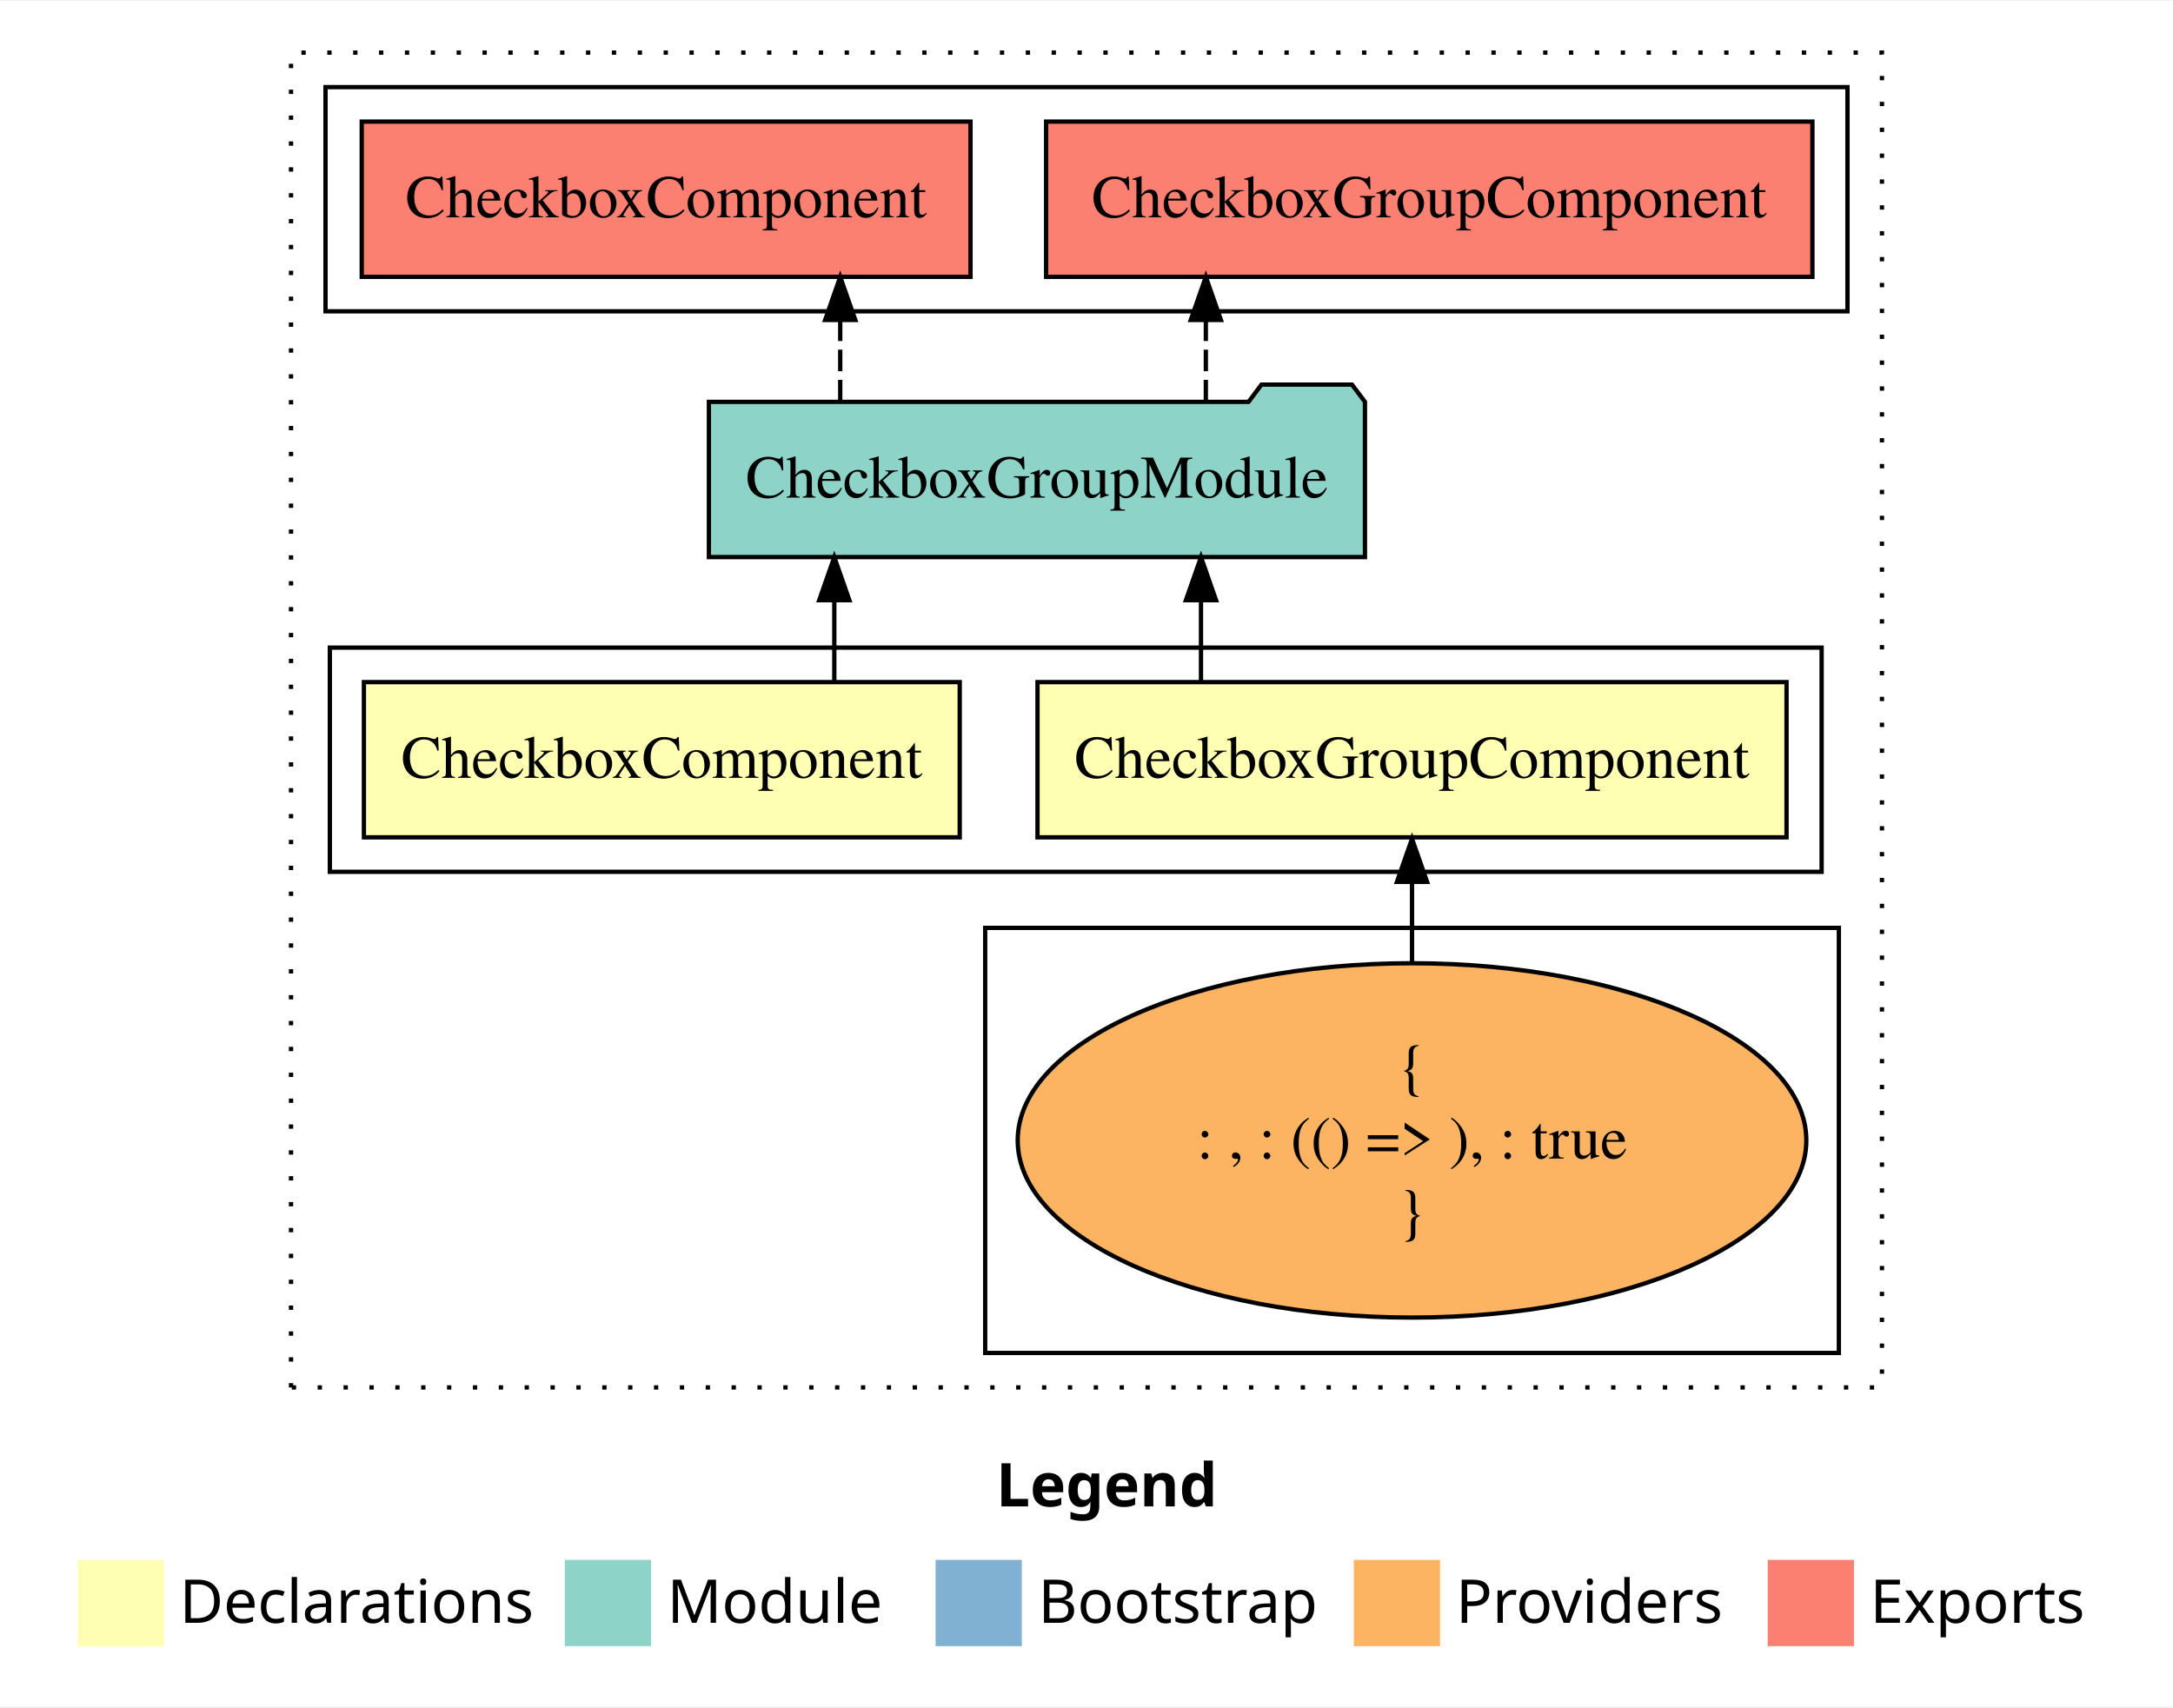
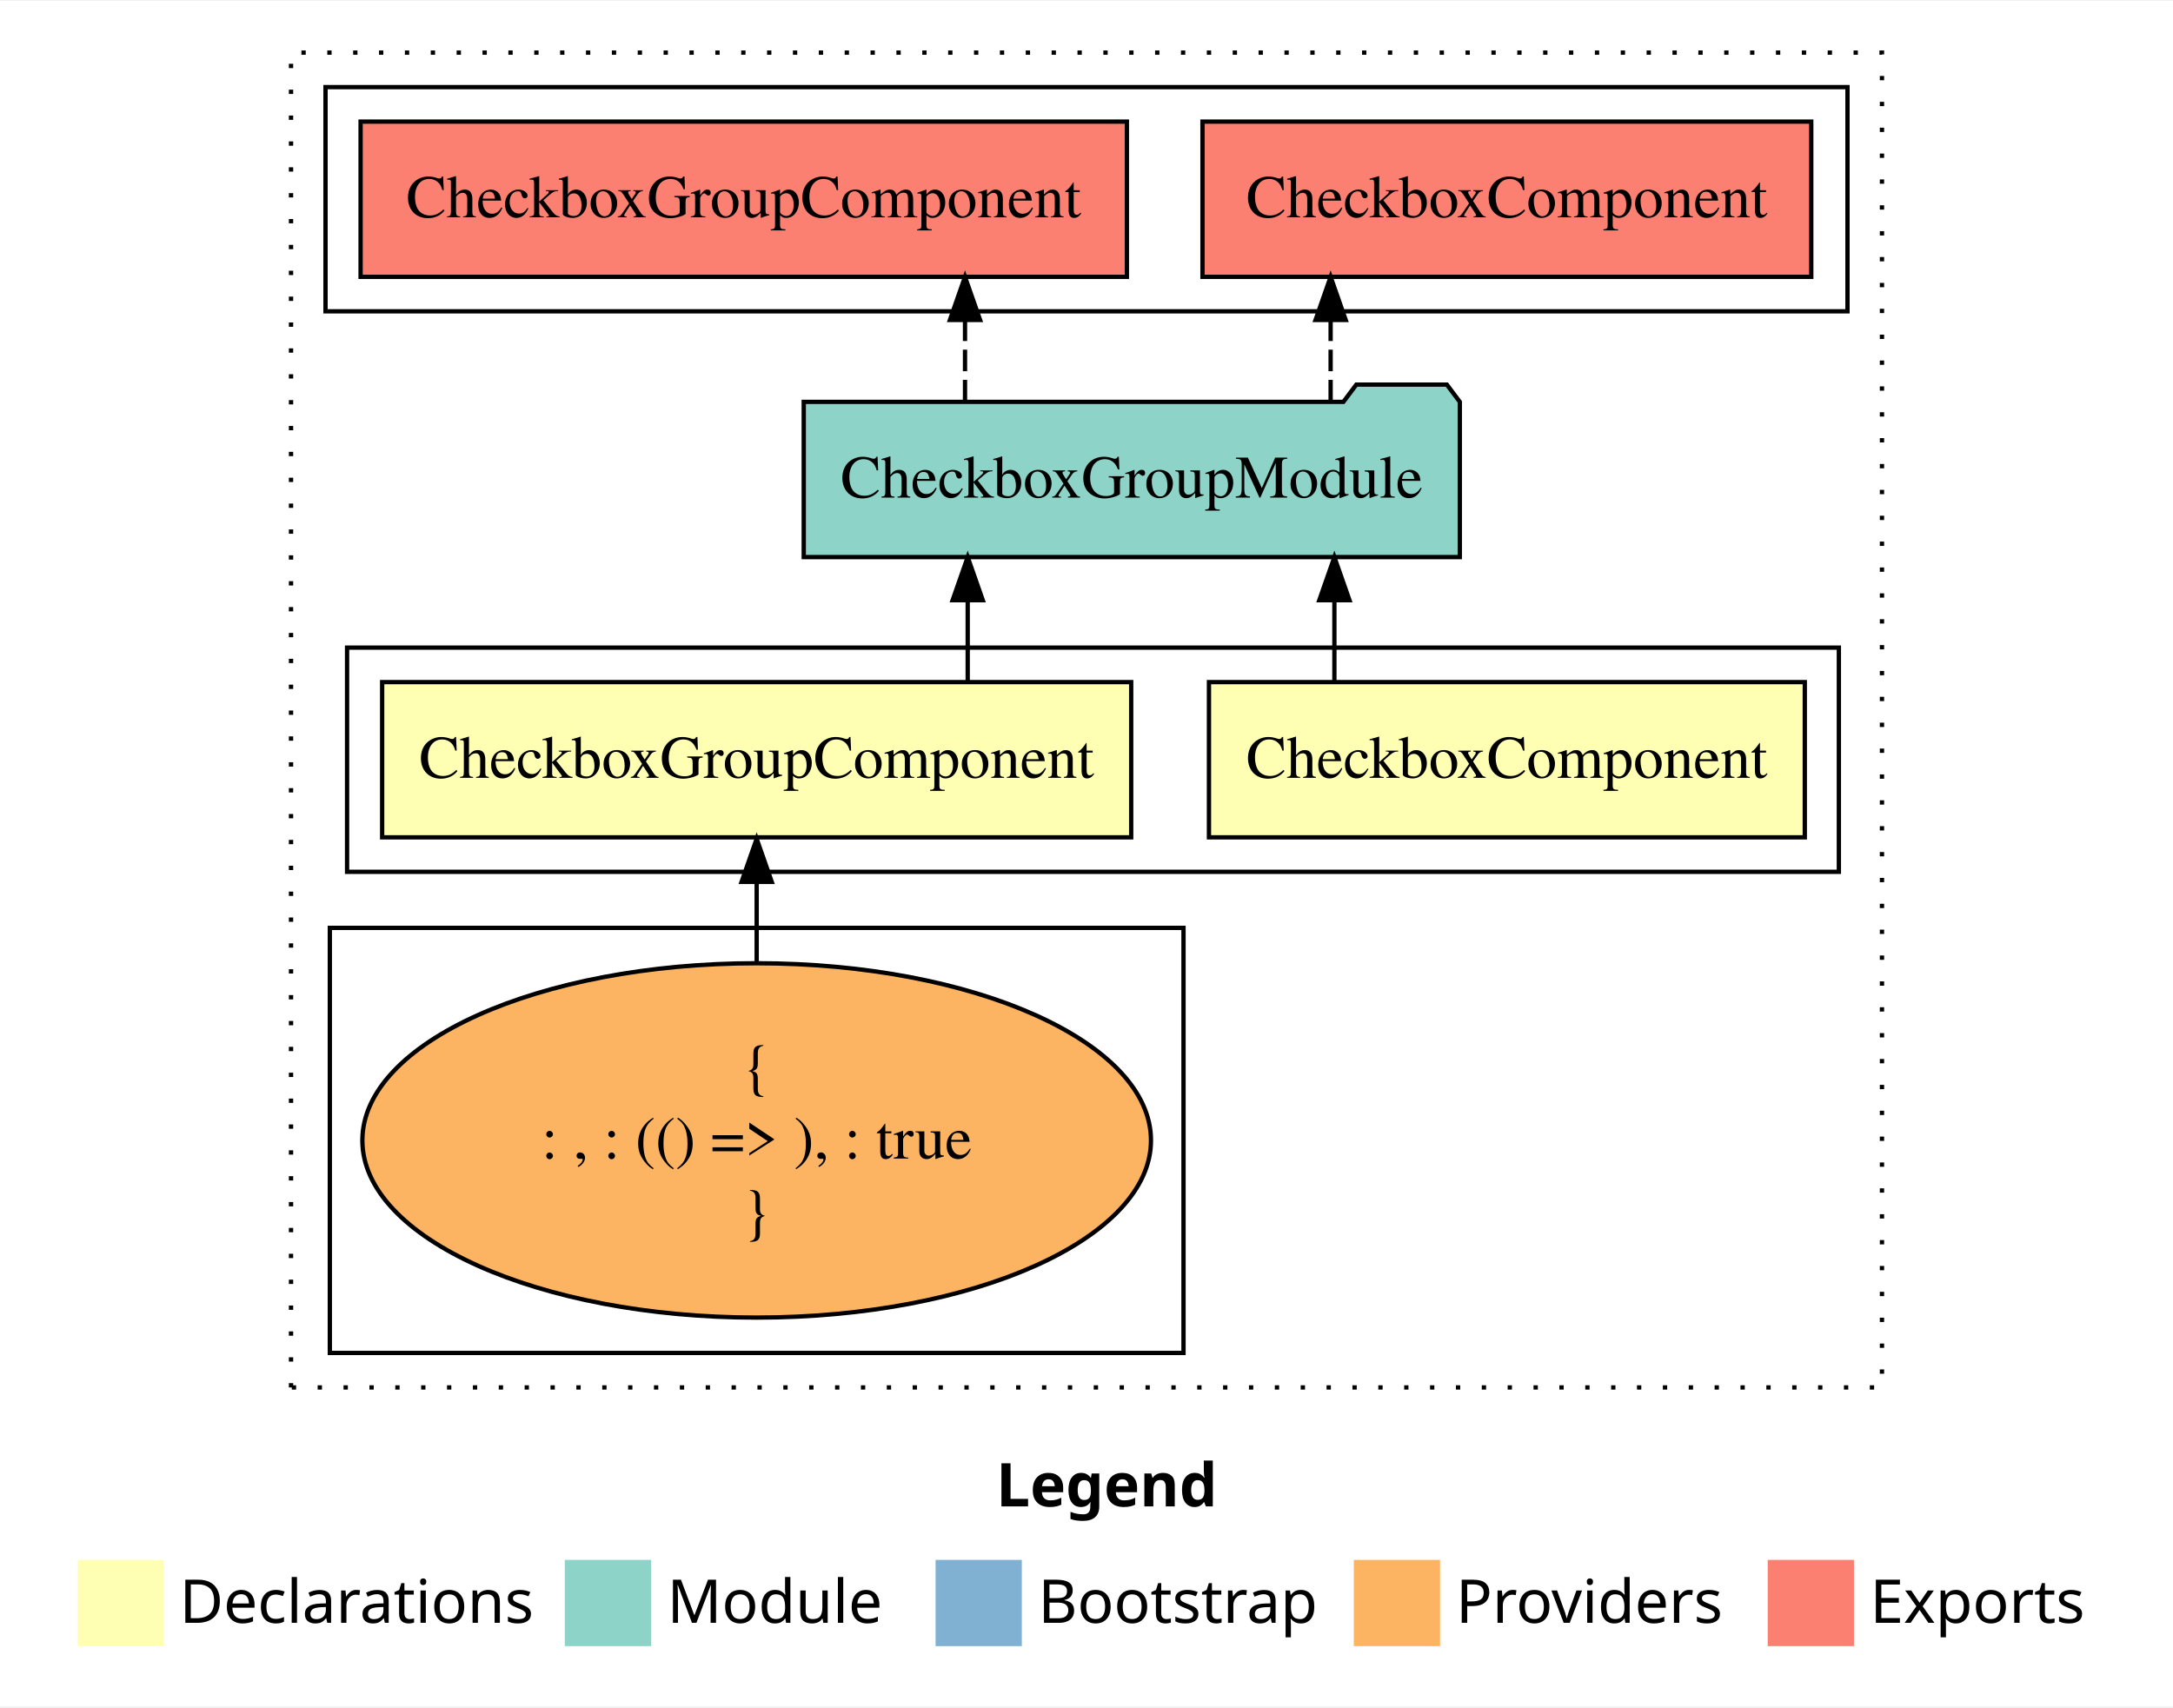
<svg xmlns="http://www.w3.org/2000/svg" width="504pt" height="396pt" viewBox="0.00 0.00 504.00 395.59">
  <g id="graph0" class="graph" transform="scale(1 1) rotate(0) translate(4 391.5901)">
    <polygon fill="#ffffff" stroke="transparent" points="-4,4 -4,-391.59 500,-391.59 500,4 -4,4" />
    <text text-anchor="start" x="227.009" y="-42.4" font-family="sans-serif" font-weight="bold" font-size="14.00" fill="#000000">Legend</text>
    <polygon fill="#ffffb3" stroke="transparent" points="14,-10 14,-30 34,-30 34,-10 14,-10" />
    <text text-anchor="start" x="37.629" y="-15.4" font-family="sans-serif" font-size="14.00" fill="#000000">  Declarations</text>
    <polygon fill="#8dd3c7" stroke="transparent" points="127,-10 127,-30 147,-30 147,-10 127,-10" />
    <text text-anchor="start" x="150.725" y="-15.4" font-family="sans-serif" font-size="14.00" fill="#000000">  Module</text>
    <polygon fill="#80b1d3" stroke="transparent" points="213,-10 213,-30 233,-30 233,-10 213,-10" />
    <text text-anchor="start" x="236.781" y="-15.4" font-family="sans-serif" font-size="14.00" fill="#000000">  Bootstrap</text>
    <polygon fill="#fdb462" stroke="transparent" points="310,-10 310,-30 330,-30 330,-10 310,-10" />
    <text text-anchor="start" x="333.673" y="-15.4" font-family="sans-serif" font-size="14.00" fill="#000000">  Providers</text>
    <polygon fill="#fb8072" stroke="transparent" points="406,-10 406,-30 426,-30 426,-10 406,-10" />
    <text text-anchor="start" x="429.726" y="-15.4" font-family="sans-serif" font-size="14.00" fill="#000000">  Exports</text>
    <g id="clust1" class="cluster">
      <polygon fill="none" stroke="#000000" stroke-dasharray="1,5" points="63.5,-70 63.5,-379.59 432.5,-379.59 432.5,-70 63.5,-70" />
    </g>
    <g id="clust2" class="cluster">
-       <polygon fill="none" stroke="#000000" points="72.5,-189.59 72.5,-241.59 418.5,-241.59 418.5,-189.59 72.5,-189.59" />
+       <polygon fill="none" stroke="#000000" points="76.5,-189.59 76.5,-241.59 422.5,-241.59 422.5,-189.59 76.5,-189.59" />
    </g>
-     <g id="clust3" class="cluster">
-       <polygon fill="none" stroke="#000000" points="224.5,-78 224.5,-176.59 422.5,-176.59 422.5,-78 224.5,-78" />
+     <g id="clust4" class="cluster">
+       <polygon fill="none" stroke="#000000" points="72.5,-78 72.5,-176.59 270.5,-176.59 270.5,-78 72.5,-78" />
    </g>
    <g id="clust6" class="cluster">
      <polygon fill="none" stroke="#000000" points="71.5,-319.59 71.5,-371.59 424.5,-371.59 424.5,-319.59 71.5,-319.59" />
    </g>
    <g id="node1" class="node">
-       <polygon fill="#ffffb3" stroke="#000000" points="410.365,-233.59 236.635,-233.59 236.635,-197.59 410.365,-197.59 410.365,-233.59" />
-       <text text-anchor="middle" x="323.5" y="-211.39" font-family="Times,serif" font-size="14.00" fill="#000000">CheckboxGroupComponent</text>
+       <polygon fill="#ffffb3" stroke="#000000" points="414.598,-233.59 276.402,-233.59 276.402,-197.59 414.598,-197.59 414.598,-233.59" />
+       <text text-anchor="middle" x="345.5" y="-211.39" font-family="Times,serif" font-size="14.00" fill="#000000">CheckboxComponent</text>
    </g>
    <g id="node3" class="node">
-       <polygon fill="#8dd3c7" stroke="#000000" points="312.583,-298.59 309.583,-302.59 288.583,-302.59 285.583,-298.59 160.417,-298.59 160.417,-262.59 312.583,-262.59 312.583,-298.59" />
-       <text text-anchor="middle" x="236.5" y="-276.39" font-family="Times,serif" font-size="14.00" fill="#000000">CheckboxGroupModule</text>
+       <polygon fill="#8dd3c7" stroke="#000000" points="334.583,-298.59 331.583,-302.59 310.583,-302.59 307.583,-298.59 182.417,-298.59 182.417,-262.59 334.583,-262.59 334.583,-298.59" />
+       <text text-anchor="middle" x="258.5" y="-276.39" font-family="Times,serif" font-size="14.00" fill="#000000">CheckboxGroupModule</text>
    </g>
    <g id="edge1" class="edge">
-       <path fill="none" stroke="#000000" d="M274.554,-233.696C274.554,-233.696 274.554,-252.581 274.554,-252.581" />
-       <polygon fill="#000000" stroke="#000000" points="271.054,-252.581 274.554,-262.581 278.054,-252.581 271.054,-252.581" />
+       <path fill="none" stroke="#000000" d="M305.496,-233.696C305.496,-233.696 305.496,-252.581 305.496,-252.581" />
+       <polygon fill="#000000" stroke="#000000" points="301.996,-252.581 305.496,-262.581 308.996,-252.581 301.996,-252.581" />
    </g>
    <g id="node2" class="node">
-       <polygon fill="#ffffb3" stroke="#000000" points="218.598,-233.59 80.402,-233.59 80.402,-197.59 218.598,-197.59 218.598,-233.59" />
-       <text text-anchor="middle" x="149.5" y="-211.39" font-family="Times,serif" font-size="14.00" fill="#000000">CheckboxComponent</text>
+       <polygon fill="#ffffb3" stroke="#000000" points="258.365,-233.59 84.635,-233.59 84.635,-197.59 258.365,-197.59 258.365,-233.59" />
+       <text text-anchor="middle" x="171.5" y="-211.39" font-family="Times,serif" font-size="14.00" fill="#000000">CheckboxGroupComponent</text>
+     </g>
+     <g id="edge2" class="edge">
+       <path fill="none" stroke="#000000" d="M220.446,-233.696C220.446,-233.696 220.446,-252.581 220.446,-252.581" />
+       <polygon fill="#000000" stroke="#000000" points="216.946,-252.581 220.446,-262.581 223.946,-252.581 216.946,-252.581" />
+     </g>
+     <g id="node5" class="node">
+       <polygon fill="#fb8072" stroke="#000000" points="416.099,-363.59 274.901,-363.59 274.901,-327.59 416.099,-327.59 416.099,-363.59" />
+       <text text-anchor="middle" x="345.5" y="-341.39" font-family="Times,serif" font-size="14.00" fill="#000000">CheckboxComponent </text>
+     </g>
+     <g id="edge4" class="edge">
+       <path fill="none" stroke="#000000" stroke-dasharray="5,2" d="M304.621,-298.696C304.621,-298.696 304.621,-317.581 304.621,-317.581" />
+       <polygon fill="#000000" stroke="#000000" points="301.121,-317.581 304.621,-327.581 308.121,-317.581 301.121,-317.581" />
+     </g>
+     <g id="node6" class="node">
+       <polygon fill="#fb8072" stroke="#000000" points="257.366,-363.59 79.634,-363.59 79.634,-327.59 257.366,-327.59 257.366,-363.59" />
+       <text text-anchor="middle" x="168.5" y="-341.39" font-family="Times,serif" font-size="14.00" fill="#000000">CheckboxGroupComponent </text>
+     </g>
+     <g id="edge5" class="edge">
+       <path fill="none" stroke="#000000" stroke-dasharray="5,2" d="M219.821,-298.696C219.821,-298.696 219.821,-317.581 219.821,-317.581" />
+       <polygon fill="#000000" stroke="#000000" points="216.321,-317.581 219.821,-327.581 223.321,-317.581 216.321,-317.581" />
+     </g>
+     <g id="node4" class="node">
+       <ellipse fill="#fdb462" stroke="#000000" cx="171.5" cy="-127.295" rx="91.456" ry="41.091" />
+       <text text-anchor="middle" x="171.5" y="-139.895" font-family="Times,serif" font-size="14.00" fill="#000000">{</text>
+       <text text-anchor="middle" x="171.5" y="-123.095" font-family="Times,serif" font-size="14.00" fill="#000000">    : , : (() =&gt; ), : true</text>
+       <text text-anchor="middle" x="171.5" y="-106.295" font-family="Times,serif" font-size="14.00" fill="#000000">}</text>
    </g>
    <g id="edge3" class="edge">
-       <path fill="none" stroke="#000000" d="M189.504,-233.696C189.504,-233.696 189.504,-252.581 189.504,-252.581" />
-       <polygon fill="#000000" stroke="#000000" points="186.004,-252.581 189.504,-262.581 193.004,-252.581 186.004,-252.581" />
-     </g>
-     <g id="node5" class="node">
-       <polygon fill="#fb8072" stroke="#000000" points="416.366,-363.59 238.634,-363.59 238.634,-327.59 416.366,-327.59 416.366,-363.59" />
-       <text text-anchor="middle" x="327.5" y="-341.39" font-family="Times,serif" font-size="14.00" fill="#000000">CheckboxGroupComponent </text>
-     </g>
-     <g id="edge4" class="edge">
-       <path fill="none" stroke="#000000" stroke-dasharray="5,2" d="M275.679,-298.696C275.679,-298.696 275.679,-317.581 275.679,-317.581" />
-       <polygon fill="#000000" stroke="#000000" points="272.179,-317.581 275.679,-327.581 279.179,-317.581 272.179,-317.581" />
-     </g>
-     <g id="node6" class="node">
-       <polygon fill="#fb8072" stroke="#000000" points="221.099,-363.59 79.901,-363.59 79.901,-327.59 221.099,-327.59 221.099,-363.59" />
-       <text text-anchor="middle" x="150.5" y="-341.39" font-family="Times,serif" font-size="14.00" fill="#000000">CheckboxComponent </text>
-     </g>
-     <g id="edge5" class="edge">
-       <path fill="none" stroke="#000000" stroke-dasharray="5,2" d="M190.879,-298.696C190.879,-298.696 190.879,-317.581 190.879,-317.581" />
-       <polygon fill="#000000" stroke="#000000" points="187.379,-317.581 190.879,-327.581 194.379,-317.581 187.379,-317.581" />
-     </g>
-     <g id="node4" class="node">
-       <ellipse fill="#fdb462" stroke="#000000" cx="323.5" cy="-127.295" rx="91.456" ry="41.091" />
-       <text text-anchor="middle" x="323.5" y="-139.895" font-family="Times,serif" font-size="14.00" fill="#000000">{</text>
-       <text text-anchor="middle" x="323.5" y="-123.095" font-family="Times,serif" font-size="14.00" fill="#000000">    : , : (() =&gt; ), : true</text>
-       <text text-anchor="middle" x="323.5" y="-106.295" font-family="Times,serif" font-size="14.00" fill="#000000">}</text>
-     </g>
-     <g id="edge2" class="edge">
-       <path fill="none" stroke="#000000" d="M323.5,-168.599C323.5,-168.599 323.5,-187.255 323.5,-187.255" />
-       <polygon fill="#000000" stroke="#000000" points="320,-187.255 323.5,-197.255 327,-187.255 320,-187.255" />
+       <path fill="none" stroke="#000000" d="M171.5,-168.599C171.5,-168.599 171.5,-187.255 171.5,-187.255" />
+       <polygon fill="#000000" stroke="#000000" points="168,-187.255 171.5,-197.255 175,-187.255 168,-187.255" />
    </g>
  </g>
</svg>
